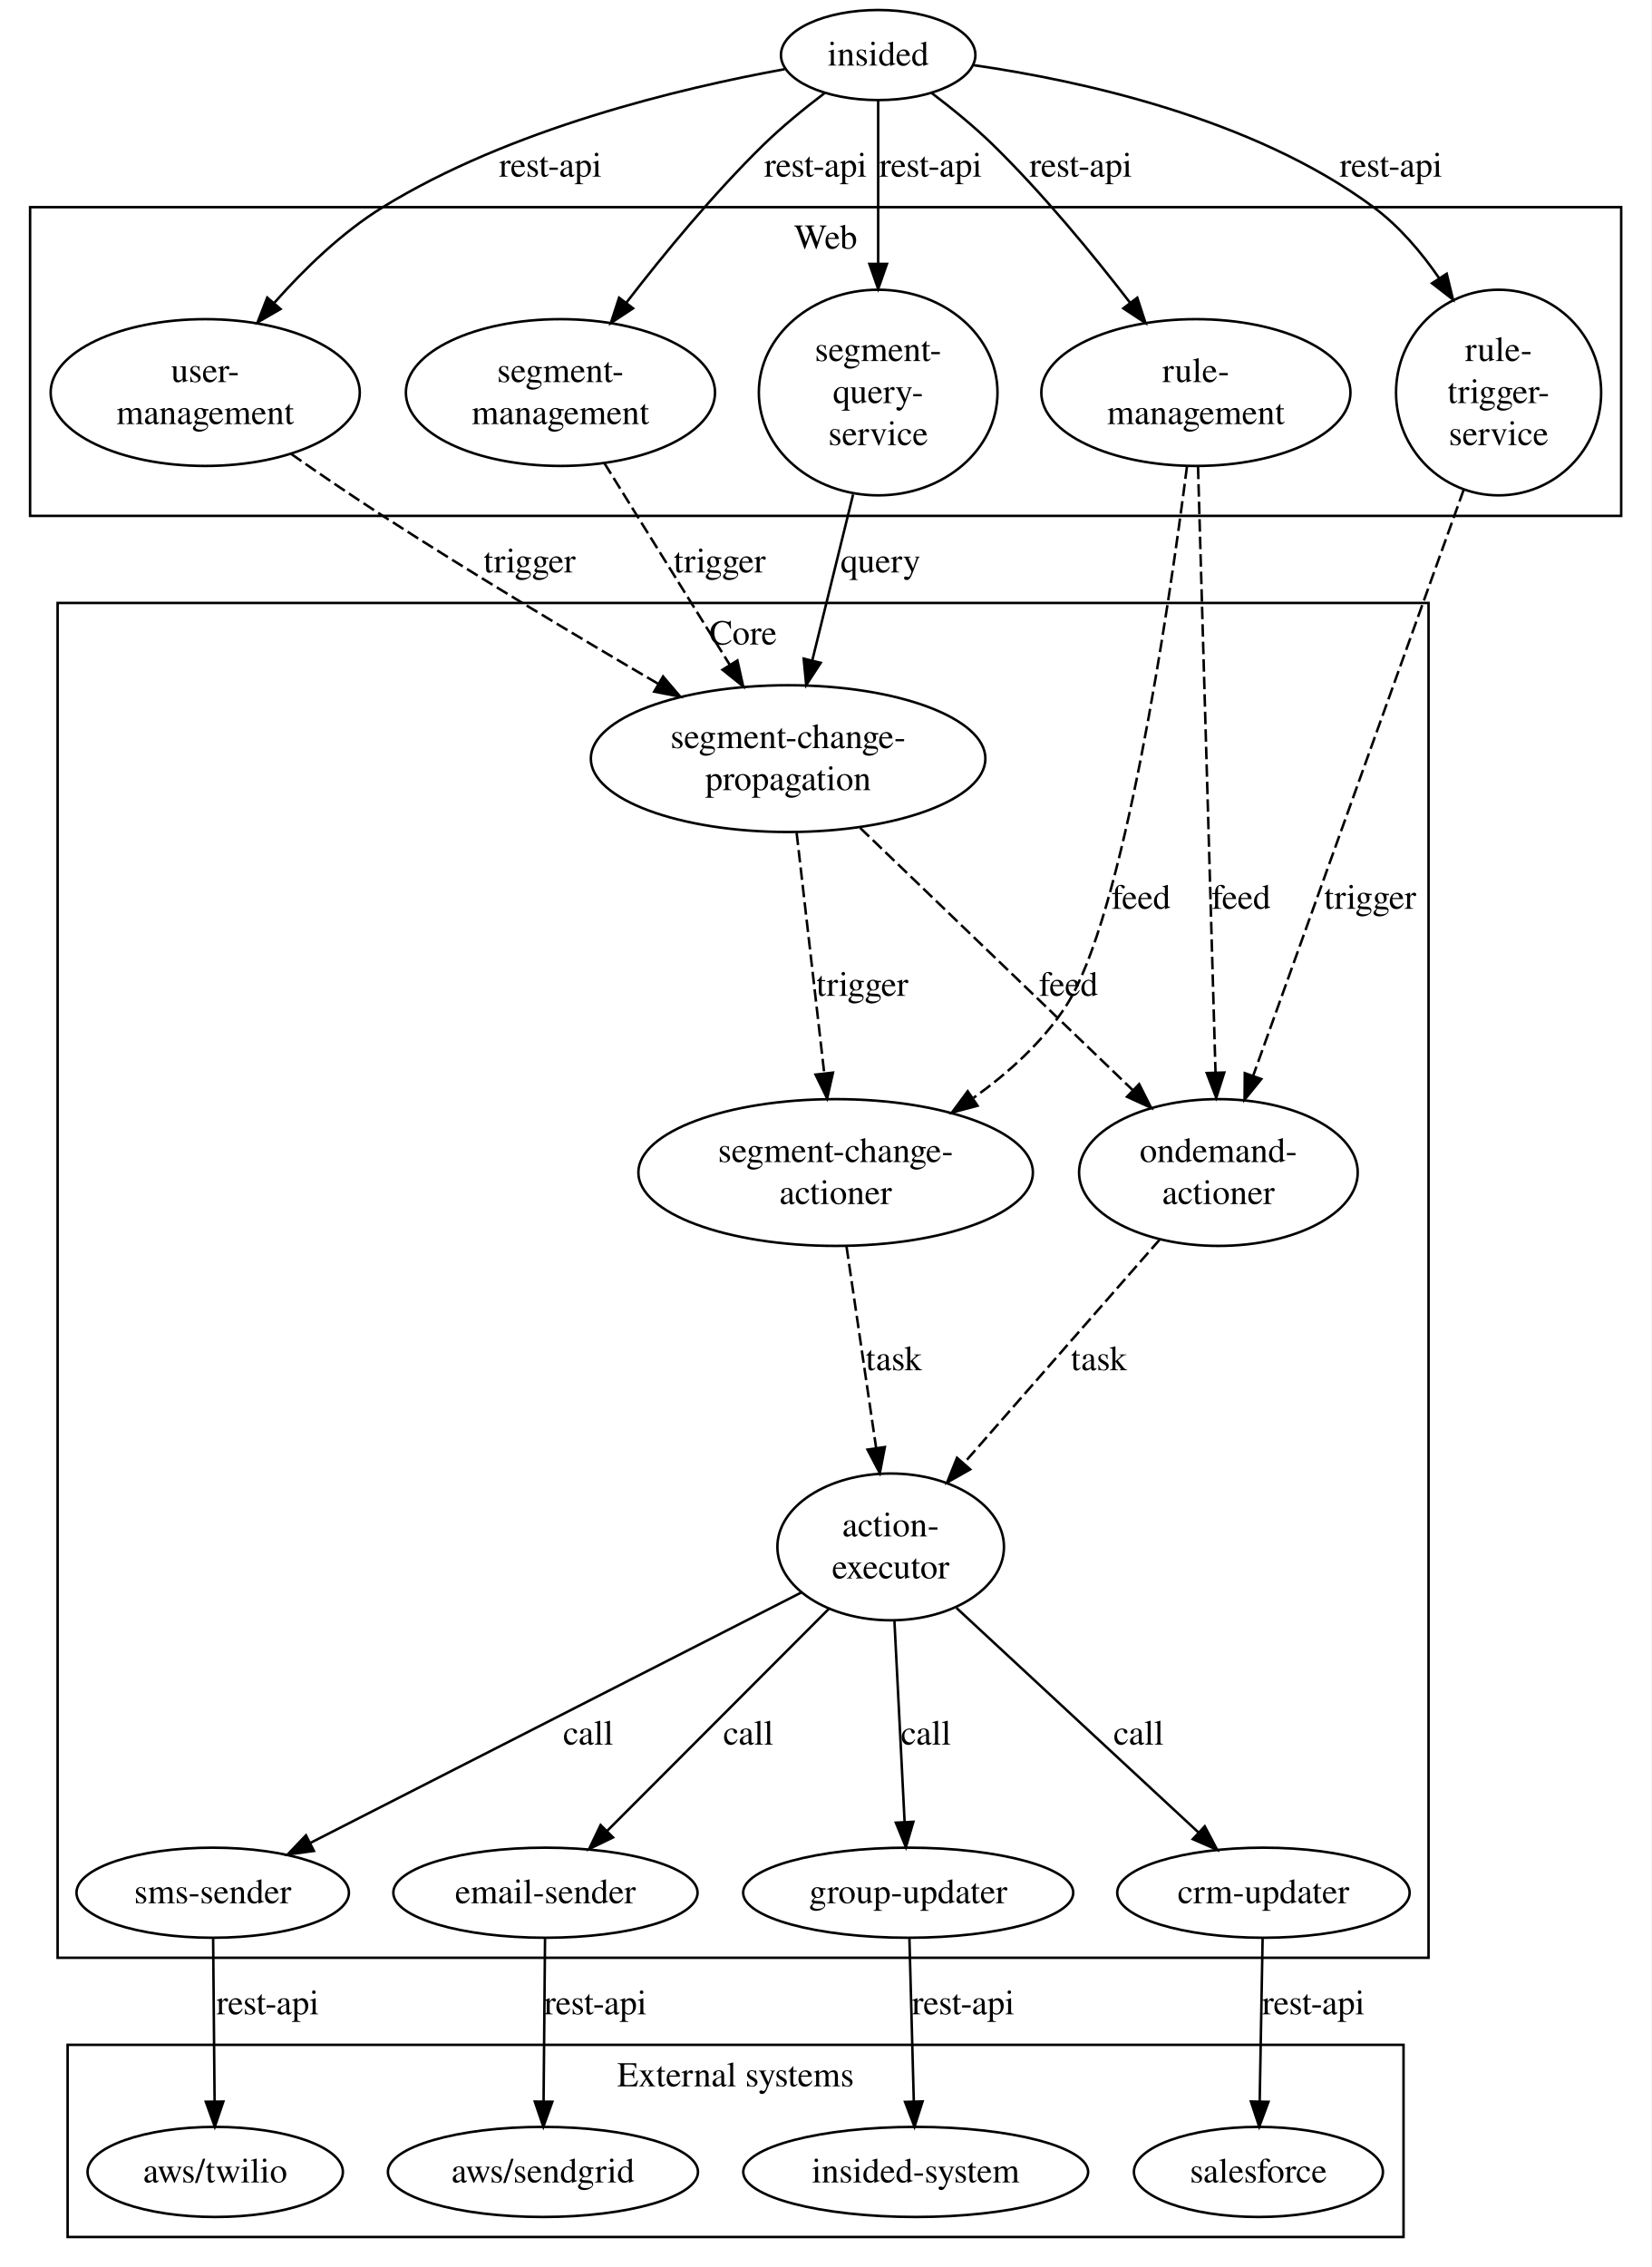
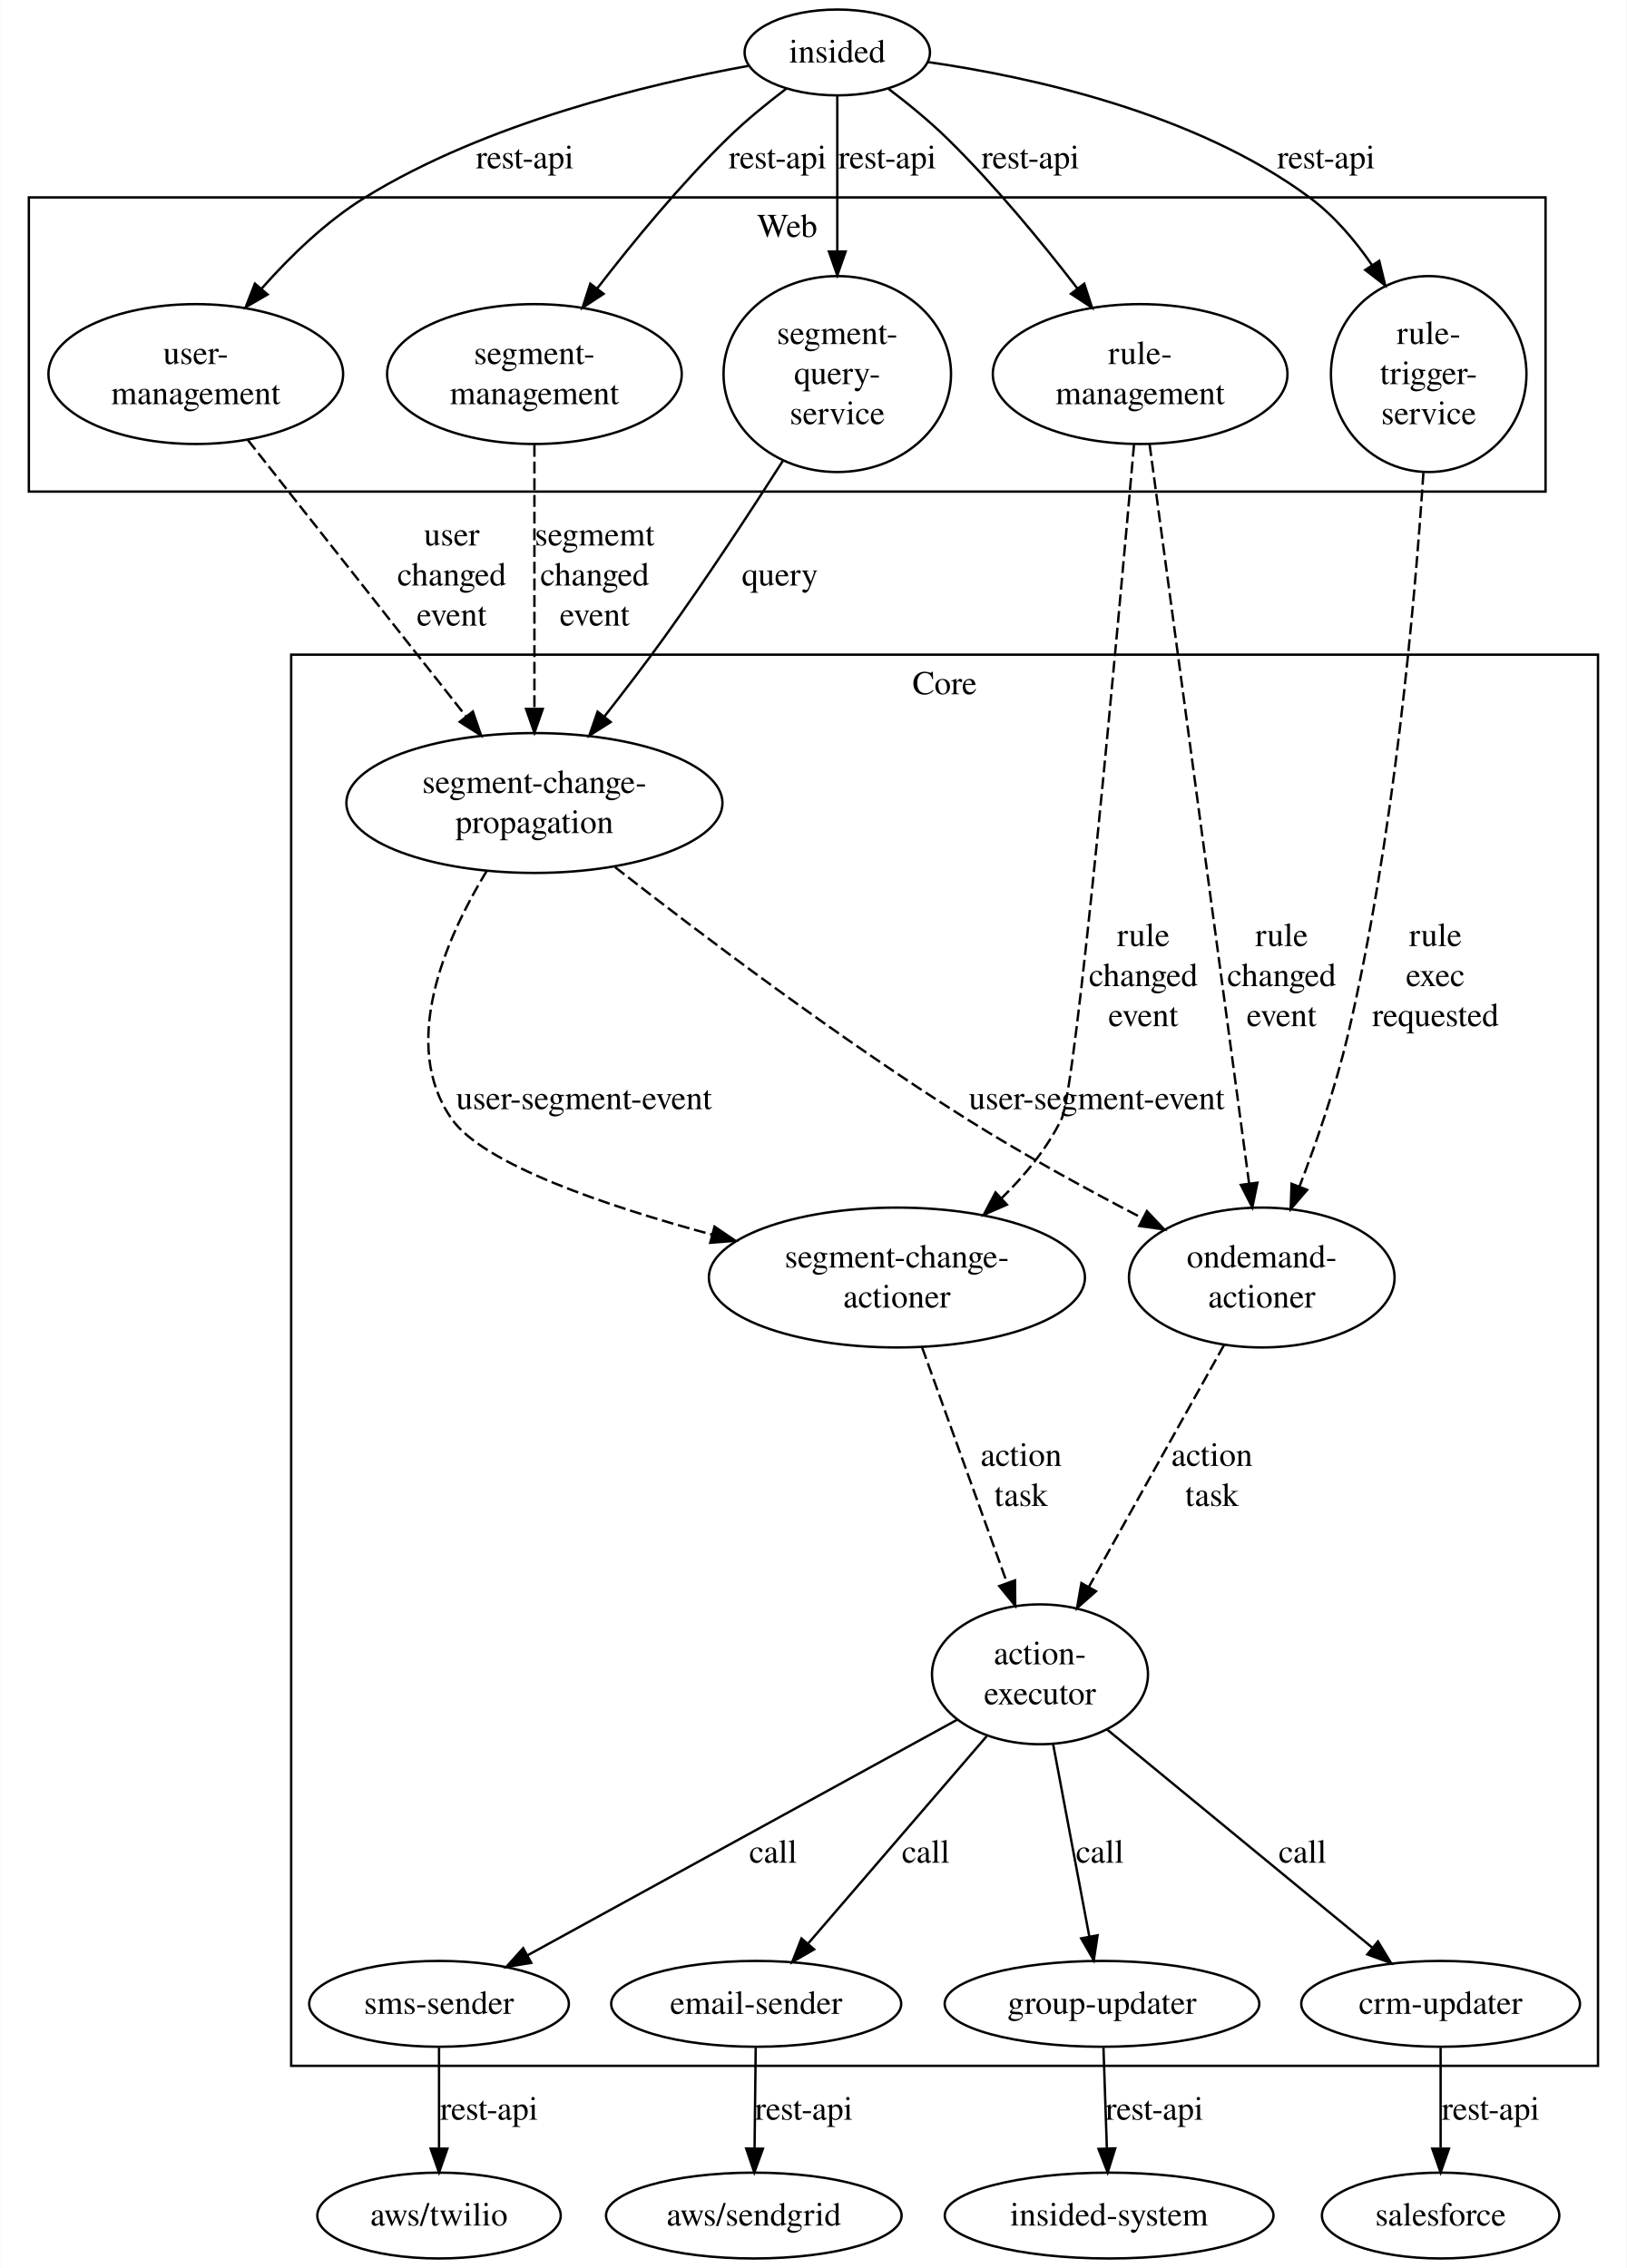
- <svg xmlns="http://www.w3.org/2000/svg" width="660pt" height="906pt" viewBox="0.00 0.00 660.00 906.08">
-   <g id="graph0" class="graph" transform="scale(1 1) rotate(0) translate(4 902.0839)">
-     <polygon fill="#ffffff" stroke="transparent" points="-4,4 -4,-902.084 656,-902.084 656,4 -4,4" />
+ <svg xmlns="http://www.w3.org/2000/svg" width="682pt" height="951pt" viewBox="0.00 0.00 682.00 951.28">
+   <g id="graph0" class="graph" transform="scale(1 1) rotate(0) translate(4 947.2839)">
+     <polygon fill="#ffffff" stroke="transparent" points="-4,4 -4,-947.284 678,-947.284 678,4 -4,4" />
    <g id="clust1" class="cluster">
-       <polygon fill="none" stroke="#000000" points="8,-695.894 8,-819.284 644,-819.284 644,-695.894 8,-695.894" />
-       <text text-anchor="middle" x="326" y="-802.684" font-family="Times,serif" font-size="14.00" fill="#000000">Web</text>
+       <polygon fill="none" stroke="#000000" points="8,-741.094 8,-864.484 644,-864.484 644,-741.094 8,-741.094" />
+       <text text-anchor="middle" x="326" y="-847.884" font-family="Times,serif" font-size="14.00" fill="#000000">Web</text>
    </g>
    <g id="clust2" class="cluster">
-       <polygon fill="none" stroke="#000000" points="19,-119.6 19,-661.094 567,-661.094 567,-119.6 19,-119.6" />
-       <text text-anchor="middle" x="293" y="-644.494" font-family="Times,serif" font-size="14.00" fill="#000000">Core</text>
-     </g>
-     <g id="clust3" class="cluster">
-       <polygon fill="none" stroke="#000000" points="23,-8 23,-84.8 557,-84.8 557,-8 23,-8" />
-       <text text-anchor="middle" x="290" y="-68.2" font-family="Times,serif" font-size="14.00" fill="#000000">External systems</text>
+       <polygon fill="none" stroke="#000000" points="118,-80.8 118,-672.694 666,-672.694 666,-80.8 118,-80.8" />
+       <text text-anchor="middle" x="392" y="-656.094" font-family="Times,serif" font-size="14.00" fill="#000000">Core</text>
    </g>
    <g id="node1" class="node">
-       <ellipse fill="none" stroke="#000000" cx="347" cy="-880.084" rx="38.863" ry="18" />
-       <text text-anchor="middle" x="347" y="-875.884" font-family="Times,serif" font-size="14.00" fill="#000000">insided</text>
+       <ellipse fill="none" stroke="#000000" cx="347" cy="-925.284" rx="38.863" ry="18" />
+       <text text-anchor="middle" x="347" y="-921.084" font-family="Times,serif" font-size="14.00" fill="#000000">insided</text>
    </g>
    <g id="node2" class="node">
-       <ellipse fill="none" stroke="#000000" cx="595" cy="-745.189" rx="40.993" ry="41.091" />
-       <text text-anchor="middle" x="595" y="-757.789" font-family="Times,serif" font-size="14.00" fill="#000000">rule-</text>
-       <text text-anchor="middle" x="595" y="-740.989" font-family="Times,serif" font-size="14.00" fill="#000000">trigger-</text>
-       <text text-anchor="middle" x="595" y="-724.189" font-family="Times,serif" font-size="14.00" fill="#000000">service</text>
+       <ellipse fill="none" stroke="#000000" cx="595" cy="-790.389" rx="40.993" ry="41.091" />
+       <text text-anchor="middle" x="595" y="-802.989" font-family="Times,serif" font-size="14.00" fill="#000000">rule-</text>
+       <text text-anchor="middle" x="595" y="-786.189" font-family="Times,serif" font-size="14.00" fill="#000000">trigger-</text>
+       <text text-anchor="middle" x="595" y="-769.389" font-family="Times,serif" font-size="14.00" fill="#000000">service</text>
    </g>
    <g id="edge1" class="edge">
-       <path fill="none" stroke="#000000" d="M385.04,-876.054C427.605,-869.921 496.89,-854.922 545,-819.284 555.233,-811.704 564.044,-801.37 571.292,-790.826" />
-       <polygon fill="#000000" stroke="#000000" points="574.268,-792.669 576.767,-782.374 568.393,-788.864 574.268,-792.669" />
-       <text text-anchor="middle" x="551.988" y="-831.484" font-family="Times,serif" font-size="14.00" fill="#000000">rest-api</text>
+       <path fill="none" stroke="#000000" d="M385.04,-921.254C427.605,-915.121 496.89,-900.122 545,-864.484 555.233,-856.904 564.044,-846.569 571.292,-836.026" />
+       <polygon fill="#000000" stroke="#000000" points="574.268,-837.87 576.767,-827.574 568.393,-834.064 574.268,-837.87" />
+       <text text-anchor="middle" x="551.988" y="-876.684" font-family="Times,serif" font-size="14.00" fill="#000000">rest-api</text>
    </g>
    <g id="node3" class="node">
-       <ellipse fill="none" stroke="#000000" cx="474" cy="-745.189" rx="61.787" ry="29.331" />
-       <text text-anchor="middle" x="474" y="-749.389" font-family="Times,serif" font-size="14.00" fill="#000000">rule-</text>
-       <text text-anchor="middle" x="474" y="-732.589" font-family="Times,serif" font-size="14.00" fill="#000000">management</text>
+       <ellipse fill="none" stroke="#000000" cx="474" cy="-790.389" rx="61.787" ry="29.331" />
+       <text text-anchor="middle" x="474" y="-794.589" font-family="Times,serif" font-size="14.00" fill="#000000">rule-</text>
+       <text text-anchor="middle" x="474" y="-777.789" font-family="Times,serif" font-size="14.00" fill="#000000">management</text>
    </g>
    <g id="edge2" class="edge">
-       <path fill="none" stroke="#000000" d="M368.419,-864.88C376.454,-858.782 385.46,-851.458 393,-844.084 412.853,-824.667 432.649,-800.606 447.702,-781.078" />
-       <polygon fill="#000000" stroke="#000000" points="450.57,-783.088 453.849,-773.014 445.003,-778.845 450.57,-783.088" />
-       <text text-anchor="middle" x="427.988" y="-831.484" font-family="Times,serif" font-size="14.00" fill="#000000">rest-api</text>
+       <path fill="none" stroke="#000000" d="M368.419,-910.08C376.454,-903.982 385.46,-896.658 393,-889.284 412.853,-869.867 432.649,-845.806 447.702,-826.278" />
+       <polygon fill="#000000" stroke="#000000" points="450.57,-828.288 453.849,-818.213 445.003,-824.045 450.57,-828.288" />
+       <text text-anchor="middle" x="427.988" y="-876.684" font-family="Times,serif" font-size="14.00" fill="#000000">rest-api</text>
    </g>
    <g id="node4" class="node">
-       <ellipse fill="none" stroke="#000000" cx="78" cy="-745.189" rx="61.787" ry="29.331" />
-       <text text-anchor="middle" x="78" y="-749.389" font-family="Times,serif" font-size="14.00" fill="#000000">user-</text>
-       <text text-anchor="middle" x="78" y="-732.589" font-family="Times,serif" font-size="14.00" fill="#000000">management</text>
+       <ellipse fill="none" stroke="#000000" cx="78" cy="-790.389" rx="61.787" ry="29.331" />
+       <text text-anchor="middle" x="78" y="-794.589" font-family="Times,serif" font-size="14.00" fill="#000000">user-</text>
+       <text text-anchor="middle" x="78" y="-777.789" font-family="Times,serif" font-size="14.00" fill="#000000">management</text>
    </g>
    <g id="edge3" class="edge">
-       <path fill="none" stroke="#000000" d="M309.633,-874.436C267.983,-866.87 199.816,-850.603 149,-819.284 132.771,-809.282 117.705,-794.697 105.665,-781.107" />
-       <polygon fill="#000000" stroke="#000000" points="108.106,-778.576 98.94,-773.263 102.791,-783.133 108.106,-778.576" />
-       <text text-anchor="middle" x="215.988" y="-831.484" font-family="Times,serif" font-size="14.00" fill="#000000">rest-api</text>
+       <path fill="none" stroke="#000000" d="M309.633,-919.636C267.983,-912.07 199.816,-895.803 149,-864.484 132.771,-854.482 117.705,-839.897 105.665,-826.307" />
+       <polygon fill="#000000" stroke="#000000" points="108.106,-823.776 98.94,-818.463 102.791,-828.333 108.106,-823.776" />
+       <text text-anchor="middle" x="215.988" y="-876.684" font-family="Times,serif" font-size="14.00" fill="#000000">rest-api</text>
    </g>
    <g id="node5" class="node">
-       <ellipse fill="none" stroke="#000000" cx="220" cy="-745.189" rx="61.787" ry="29.331" />
-       <text text-anchor="middle" x="220" y="-749.389" font-family="Times,serif" font-size="14.00" fill="#000000">segment-</text>
-       <text text-anchor="middle" x="220" y="-732.589" font-family="Times,serif" font-size="14.00" fill="#000000">management</text>
+       <ellipse fill="none" stroke="#000000" cx="220" cy="-790.389" rx="61.787" ry="29.331" />
+       <text text-anchor="middle" x="220" y="-794.589" font-family="Times,serif" font-size="14.00" fill="#000000">segment-</text>
+       <text text-anchor="middle" x="220" y="-777.789" font-family="Times,serif" font-size="14.00" fill="#000000">management</text>
    </g>
    <g id="edge4" class="edge">
-       <path fill="none" stroke="#000000" d="M325.594,-864.878C317.562,-858.78 308.561,-851.456 301.024,-844.084 281.17,-824.664 261.368,-800.602 246.31,-781.076" />
-       <polygon fill="#000000" stroke="#000000" points="249.007,-778.841 240.16,-773.011 243.441,-783.086 249.007,-778.841" />
-       <text text-anchor="middle" x="321.988" y="-831.484" font-family="Times,serif" font-size="14.00" fill="#000000">rest-api</text>
+       <path fill="none" stroke="#000000" d="M325.594,-910.078C317.562,-903.98 308.561,-896.656 301.024,-889.284 281.17,-869.864 261.368,-845.802 246.31,-826.275" />
+       <polygon fill="#000000" stroke="#000000" points="249.007,-824.041 240.16,-818.211 243.441,-828.285 249.007,-824.041" />
+       <text text-anchor="middle" x="321.988" y="-876.684" font-family="Times,serif" font-size="14.00" fill="#000000">rest-api</text>
    </g>
    <g id="node6" class="node">
-       <ellipse fill="none" stroke="#000000" cx="347" cy="-745.189" rx="47.699" ry="41.091" />
-       <text text-anchor="middle" x="347" y="-757.789" font-family="Times,serif" font-size="14.00" fill="#000000">segment-</text>
-       <text text-anchor="middle" x="347" y="-740.989" font-family="Times,serif" font-size="14.00" fill="#000000">query-</text>
-       <text text-anchor="middle" x="347" y="-724.189" font-family="Times,serif" font-size="14.00" fill="#000000">service</text>
+       <ellipse fill="none" stroke="#000000" cx="347" cy="-790.389" rx="47.699" ry="41.091" />
+       <text text-anchor="middle" x="347" y="-802.989" font-family="Times,serif" font-size="14.00" fill="#000000">segment-</text>
+       <text text-anchor="middle" x="347" y="-786.189" font-family="Times,serif" font-size="14.00" fill="#000000">query-</text>
+       <text text-anchor="middle" x="347" y="-769.389" font-family="Times,serif" font-size="14.00" fill="#000000">service</text>
    </g>
    <g id="edge5" class="edge">
-       <path fill="none" stroke="#000000" d="M347,-861.891C347,-845.24 347,-819.783 347,-796.889" />
-       <polygon fill="#000000" stroke="#000000" points="350.5,-796.591 347,-786.591 343.5,-796.591 350.5,-796.591" />
-       <text text-anchor="middle" x="367.988" y="-831.484" font-family="Times,serif" font-size="14.00" fill="#000000">rest-api</text>
+       <path fill="none" stroke="#000000" d="M347,-907.091C347,-890.44 347,-864.983 347,-842.089" />
+       <polygon fill="#000000" stroke="#000000" points="350.5,-841.792 347,-831.792 343.5,-841.792 350.5,-841.792" />
+       <text text-anchor="middle" x="367.988" y="-876.684" font-family="Times,serif" font-size="14.00" fill="#000000">rest-api</text>
    </g>
    <g id="node7" class="node">
-       <ellipse fill="none" stroke="#000000" cx="483" cy="-433.447" rx="55.696" ry="29.331" />
-       <text text-anchor="middle" x="483" y="-437.647" font-family="Times,serif" font-size="14.00" fill="#000000">ondemand-</text>
-       <text text-anchor="middle" x="483" y="-420.847" font-family="Times,serif" font-size="14.00" fill="#000000">actioner</text>
+       <ellipse fill="none" stroke="#000000" cx="525" cy="-411.447" rx="55.696" ry="29.331" />
+       <text text-anchor="middle" x="525" y="-415.647" font-family="Times,serif" font-size="14.00" fill="#000000">ondemand-</text>
+       <text text-anchor="middle" x="525" y="-398.847" font-family="Times,serif" font-size="14.00" fill="#000000">actioner</text>
    </g>
    <g id="edge6" class="edge">
-       <path fill="none" stroke="#000000" stroke-dasharray="5,2" d="M581.042,-706.337C559.489,-646.348 518.358,-531.862 496.863,-472.034" />
-       <polygon fill="#000000" stroke="#000000" points="500.138,-470.797 493.463,-462.569 493.55,-473.164 500.138,-470.797" />
-       <text text-anchor="middle" x="543.659" y="-538.863" font-family="Times,serif" font-size="14.00" fill="#000000">trigger</text>
+       <path fill="none" stroke="#000000" stroke-dasharray="5,2" d="M592.776,-748.951C589.195,-694.232 580.471,-595.162 561,-512.663 555.966,-491.331 547.967,-468.256 540.787,-449.532" />
+       <polygon fill="#000000" stroke="#000000" points="544.028,-448.209 537.127,-440.17 537.508,-450.758 544.028,-448.209" />
+       <text text-anchor="middle" x="597.82" y="-550.463" font-family="Times,serif" font-size="14.00" fill="#000000">rule</text>
+       <text text-anchor="middle" x="597.82" y="-533.663" font-family="Times,serif" font-size="14.00" fill="#000000">exec</text>
+       <text text-anchor="middle" x="597.82" y="-516.863" font-family="Times,serif" font-size="14.00" fill="#000000">requested</text>
    </g>
    <g id="edge9" class="edge">
-       <path fill="none" stroke="#000000" stroke-dasharray="5,2" d="M474.855,-715.58C476.48,-659.288 480.016,-536.797 481.848,-473.341" />
-       <polygon fill="#000000" stroke="#000000" points="485.348,-473.411 482.138,-463.314 478.351,-473.209 485.348,-473.411" />
-       <text text-anchor="middle" x="492.045" y="-538.863" font-family="Times,serif" font-size="14.00" fill="#000000">feed</text>
+       <path fill="none" stroke="#000000" stroke-dasharray="5,2" d="M477.959,-760.969C487.046,-693.457 509.4,-527.36 519.676,-451.006" />
+       <polygon fill="#000000" stroke="#000000" points="523.178,-451.225 521.043,-440.848 516.24,-450.292 523.178,-451.225" />
+       <text text-anchor="middle" x="533.322" y="-550.463" font-family="Times,serif" font-size="14.00" fill="#000000">rule</text>
+       <text text-anchor="middle" x="533.322" y="-533.663" font-family="Times,serif" font-size="14.00" fill="#000000">changed</text>
+       <text text-anchor="middle" x="533.322" y="-516.863" font-family="Times,serif" font-size="14.00" fill="#000000">event</text>
    </g>
    <g id="node9" class="node">
-       <ellipse fill="none" stroke="#000000" cx="330" cy="-433.447" rx="78.855" ry="29.331" />
-       <text text-anchor="middle" x="330" y="-437.647" font-family="Times,serif" font-size="14.00" fill="#000000">segment-change-</text>
-       <text text-anchor="middle" x="330" y="-420.847" font-family="Times,serif" font-size="14.00" fill="#000000">actioner</text>
+       <ellipse fill="none" stroke="#000000" cx="372" cy="-411.447" rx="78.855" ry="29.331" />
+       <text text-anchor="middle" x="372" y="-415.647" font-family="Times,serif" font-size="14.00" fill="#000000">segment-change-</text>
+       <text text-anchor="middle" x="372" y="-398.847" font-family="Times,serif" font-size="14.00" fill="#000000">actioner</text>
    </g>
    <g id="edge13" class="edge">
-       <path fill="none" stroke="#000000" stroke-dasharray="5,2" d="M470.439,-715.659C463.118,-658.523 445.104,-535.344 422,-499.863 412.653,-485.508 399.042,-473.243 385.141,-463.303" />
-       <polygon fill="#000000" stroke="#000000" points="386.722,-460.146 376.484,-457.417 382.786,-465.934 386.722,-460.146" />
-       <text text-anchor="middle" x="452.045" y="-538.863" font-family="Times,serif" font-size="14.00" fill="#000000">feed</text>
+       <path fill="none" stroke="#000000" stroke-dasharray="5,2" d="M471.421,-760.724C464.779,-685.16 447.172,-490.483 441,-477.863 435.005,-465.603 425.761,-454.377 415.968,-444.783" />
+       <polygon fill="#000000" stroke="#000000" points="418.127,-442.012 408.417,-437.774 413.365,-447.142 418.127,-442.012" />
+       <text text-anchor="middle" x="475.322" y="-550.463" font-family="Times,serif" font-size="14.00" fill="#000000">rule</text>
+       <text text-anchor="middle" x="475.322" y="-533.663" font-family="Times,serif" font-size="14.00" fill="#000000">changed</text>
+       <text text-anchor="middle" x="475.322" y="-516.863" font-family="Times,serif" font-size="14.00" fill="#000000">event</text>
    </g>
    <g id="node8" class="node">
-       <ellipse fill="none" stroke="#000000" cx="311" cy="-598.878" rx="78.855" ry="29.331" />
-       <text text-anchor="middle" x="311" y="-603.078" font-family="Times,serif" font-size="14.00" fill="#000000">segment-change-</text>
-       <text text-anchor="middle" x="311" y="-586.278" font-family="Times,serif" font-size="14.00" fill="#000000">propagation</text>
+       <ellipse fill="none" stroke="#000000" cx="220" cy="-610.478" rx="78.855" ry="29.331" />
+       <text text-anchor="middle" x="220" y="-614.678" font-family="Times,serif" font-size="14.00" fill="#000000">segment-change-</text>
+       <text text-anchor="middle" x="220" y="-597.878" font-family="Times,serif" font-size="14.00" fill="#000000">propagation</text>
    </g>
    <g id="edge10" class="edge">
-       <path fill="none" stroke="#000000" stroke-dasharray="5,2" d="M112.352,-720.647C123.887,-712.592 136.897,-703.707 149,-695.894 185.253,-672.491 227.052,-647.507 259.111,-628.754" />
-       <polygon fill="#000000" stroke="#000000" points="261.009,-631.699 267.882,-623.636 257.481,-625.653 261.009,-631.699" />
-       <text text-anchor="middle" x="207.659" y="-673.294" font-family="Times,serif" font-size="14.00" fill="#000000">trigger</text>
+       <path fill="none" stroke="#000000" stroke-dasharray="5,2" d="M99.876,-762.672C124.436,-731.555 164.378,-680.95 191.396,-646.719" />
+       <polygon fill="#000000" stroke="#000000" points="194.182,-648.838 197.63,-638.821 188.687,-644.502 194.182,-648.838" />
+       <text text-anchor="middle" x="185.322" y="-718.494" font-family="Times,serif" font-size="14.00" fill="#000000">user</text>
+       <text text-anchor="middle" x="185.322" y="-701.694" font-family="Times,serif" font-size="14.00" fill="#000000">changed</text>
+       <text text-anchor="middle" x="185.322" y="-684.894" font-family="Times,serif" font-size="14.00" fill="#000000">event</text>
    </g>
    <g id="edge7" class="edge">
-       <path fill="none" stroke="#000000" stroke-dasharray="5,2" d="M237.546,-716.979C251.822,-694.026 272.092,-661.435 287.724,-636.302" />
-       <polygon fill="#000000" stroke="#000000" points="290.732,-638.092 293.042,-627.752 284.788,-634.395 290.732,-638.092" />
-       <text text-anchor="middle" x="283.659" y="-673.294" font-family="Times,serif" font-size="14.00" fill="#000000">trigger</text>
+       <path fill="none" stroke="#000000" stroke-dasharray="5,2" d="M220,-760.68C220,-730.511 220,-683.609 220,-650.249" />
+       <polygon fill="#000000" stroke="#000000" points="223.5,-649.932 220,-639.932 216.5,-649.932 223.5,-649.932" />
+       <text text-anchor="middle" x="245.273" y="-718.494" font-family="Times,serif" font-size="14.00" fill="#000000">segmemt</text>
+       <text text-anchor="middle" x="245.273" y="-701.694" font-family="Times,serif" font-size="14.00" fill="#000000">changed</text>
+       <text text-anchor="middle" x="245.273" y="-684.894" font-family="Times,serif" font-size="14.00" fill="#000000">event</text>
    </g>
    <g id="edge8" class="edge">
-       <path fill="none" stroke="#000000" d="M336.972,-704.433C331.882,-683.746 325.726,-658.726 320.685,-638.239" />
-       <polygon fill="#000000" stroke="#000000" points="324.024,-637.16 318.236,-628.286 317.226,-638.832 324.024,-637.16" />
-       <text text-anchor="middle" x="347.938" y="-673.294" font-family="Times,serif" font-size="14.00" fill="#000000">query</text>
+       <path fill="none" stroke="#000000" d="M324.235,-754.06C310.427,-732.447 292.204,-704.658 275,-680.694 266.94,-669.467 257.815,-657.534 249.347,-646.752" />
+       <polygon fill="#000000" stroke="#000000" points="251.977,-644.434 243.029,-638.762 246.486,-648.777 251.977,-644.434" />
+       <text text-anchor="middle" x="322.938" y="-701.694" font-family="Times,serif" font-size="14.00" fill="#000000">query</text>
    </g>
    <g id="node10" class="node">
-       <ellipse fill="none" stroke="#000000" cx="352" cy="-283.816" rx="45.286" ry="29.331" />
-       <text text-anchor="middle" x="352" y="-288.016" font-family="Times,serif" font-size="14.00" fill="#000000">action-</text>
-       <text text-anchor="middle" x="352" y="-271.216" font-family="Times,serif" font-size="14.00" fill="#000000">executor</text>
+       <ellipse fill="none" stroke="#000000" cx="432" cy="-245.016" rx="45.286" ry="29.331" />
+       <text text-anchor="middle" x="432" y="-249.216" font-family="Times,serif" font-size="14.00" fill="#000000">action-</text>
+       <text text-anchor="middle" x="432" y="-232.416" font-family="Times,serif" font-size="14.00" fill="#000000">executor</text>
    </g>
    <g id="edge15" class="edge">
-       <path fill="none" stroke="#000000" stroke-dasharray="5,2" d="M459.58,-406.696C437.677,-381.678 404.887,-344.224 381.267,-317.246" />
-       <polygon fill="#000000" stroke="#000000" points="383.781,-314.803 374.56,-309.585 378.514,-319.414 383.781,-314.803" />
-       <text text-anchor="middle" x="435.275" y="-354.431" font-family="Times,serif" font-size="14.00" fill="#000000">task</text>
+       <path fill="none" stroke="#000000" stroke-dasharray="5,2" d="M509.224,-383.214C493.632,-355.311 469.697,-312.478 452.61,-281.898" />
+       <polygon fill="#000000" stroke="#000000" points="455.477,-279.854 447.543,-272.832 449.366,-283.268 455.477,-279.854" />
+       <text text-anchor="middle" x="504.105" y="-332.431" font-family="Times,serif" font-size="14.00" fill="#000000">action</text>
+       <text text-anchor="middle" x="504.105" y="-315.631" font-family="Times,serif" font-size="14.00" fill="#000000">task</text>
    </g>
    <g id="edge11" class="edge">
-       <path fill="none" stroke="#000000" stroke-dasharray="5,2" d="M339.789,-571.189C369.802,-542.321 416.83,-497.09 448.736,-466.402" />
-       <polygon fill="#000000" stroke="#000000" points="451.321,-468.772 456.102,-459.318 446.469,-463.727 451.321,-468.772" />
-       <text text-anchor="middle" x="423.045" y="-504.063" font-family="Times,serif" font-size="14.00" fill="#000000">feed</text>
+       <path fill="none" stroke="#000000" stroke-dasharray="5,2" d="M253.78,-583.593C289.482,-555.706 347.915,-511.547 401.384,-477.863 424.936,-463.025 452.089,-448.202 474.937,-436.337" />
+       <polygon fill="#000000" stroke="#000000" points="476.829,-439.299 484.115,-431.608 473.623,-433.077 476.829,-439.299" />
+       <text text-anchor="middle" x="455.808" y="-482.063" font-family="Times,serif" font-size="14.00" fill="#000000">user-segment-event</text>
    </g>
    <g id="edge12" class="edge">
-       <path fill="none" stroke="#000000" stroke-dasharray="5,2" d="M314.397,-569.302C317.481,-542.45 322.053,-502.64 325.452,-473.048" />
-       <polygon fill="#000000" stroke="#000000" points="328.937,-473.379 326.601,-463.045 321.982,-472.58 328.937,-473.379" />
-       <text text-anchor="middle" x="340.659" y="-504.063" font-family="Times,serif" font-size="14.00" fill="#000000">trigger</text>
+       <path fill="none" stroke="#000000" stroke-dasharray="5,2" d="M199.95,-581.91C182.564,-553.272 163.367,-509.068 185.384,-477.863 198.683,-459.014 249.293,-441.681 294.456,-429.452" />
+       <polygon fill="#000000" stroke="#000000" points="295.524,-432.789 304.293,-426.843 293.73,-426.023 295.524,-432.789" />
+       <text text-anchor="middle" x="240.808" y="-482.063" font-family="Times,serif" font-size="14.00" fill="#000000">user-segment-event</text>
    </g>
    <g id="edge14" class="edge">
-       <path fill="none" stroke="#000000" stroke-dasharray="5,2" d="M334.346,-403.885C337.736,-380.829 342.476,-348.589 346.192,-323.321" />
-       <polygon fill="#000000" stroke="#000000" points="349.671,-323.719 347.663,-313.317 342.745,-322.701 349.671,-323.719" />
-       <text text-anchor="middle" x="353.275" y="-354.431" font-family="Times,serif" font-size="14.00" fill="#000000">task</text>
+       <path fill="none" stroke="#000000" stroke-dasharray="5,2" d="M382.589,-382.075C392.472,-354.659 407.282,-313.579 418.111,-283.542" />
+       <polygon fill="#000000" stroke="#000000" points="421.519,-284.409 421.618,-273.815 414.933,-282.035 421.519,-284.409" />
+       <text text-anchor="middle" x="424.105" y="-332.431" font-family="Times,serif" font-size="14.00" fill="#000000">action</text>
+       <text text-anchor="middle" x="424.105" y="-315.631" font-family="Times,serif" font-size="14.00" fill="#000000">task</text>
    </g>
    <g id="node11" class="node">
-       <ellipse fill="none" stroke="#000000" cx="81" cy="-145.6" rx="54.451" ry="18" />
-       <text text-anchor="middle" x="81" y="-141.4" font-family="Times,serif" font-size="14.00" fill="#000000">sms-sender</text>
+       <ellipse fill="none" stroke="#000000" cx="180" cy="-106.8" rx="54.451" ry="18" />
+       <text text-anchor="middle" x="180" y="-102.6" font-family="Times,serif" font-size="14.00" fill="#000000">sms-sender</text>
    </g>
    <g id="edge16" class="edge">
-       <path fill="none" stroke="#000000" d="M316.293,-265.604C265.448,-239.672 172.537,-192.286 119.963,-165.472" />
-       <polygon fill="#000000" stroke="#000000" points="121.446,-162.299 110.947,-160.874 118.265,-168.535 121.446,-162.299" />
-       <text text-anchor="middle" x="231.105" y="-204.8" font-family="Times,serif" font-size="14.00" fill="#000000">call</text>
+       <path fill="none" stroke="#000000" d="M397.225,-225.942C349.912,-199.992 265.611,-153.755 217.113,-127.156" />
+       <polygon fill="#000000" stroke="#000000" points="218.653,-124.008 208.202,-122.268 215.287,-130.146 218.653,-124.008" />
+       <text text-anchor="middle" x="320.105" y="-166" font-family="Times,serif" font-size="14.00" fill="#000000">call</text>
    </g>
    <g id="node12" class="node">
-       <ellipse fill="none" stroke="#000000" cx="214" cy="-145.6" rx="60.81" ry="18" />
-       <text text-anchor="middle" x="214" y="-141.4" font-family="Times,serif" font-size="14.00" fill="#000000">email-sender</text>
+       <ellipse fill="none" stroke="#000000" cx="313" cy="-106.8" rx="60.81" ry="18" />
+       <text text-anchor="middle" x="313" y="-102.6" font-family="Times,serif" font-size="14.00" fill="#000000">email-sender</text>
    </g>
    <g id="edge17" class="edge">
-       <path fill="none" stroke="#000000" d="M327.328,-259.106C302.316,-234.054 263.828,-195.506 238.778,-170.416" />
-       <polygon fill="#000000" stroke="#000000" points="241.007,-167.696 231.465,-163.092 236.053,-172.642 241.007,-167.696" />
-       <text text-anchor="middle" x="295.105" y="-204.8" font-family="Times,serif" font-size="14.00" fill="#000000">call</text>
+       <path fill="none" stroke="#000000" d="M409.617,-219.018C388.204,-194.148 356.112,-156.874 334.871,-132.203" />
+       <polygon fill="#000000" stroke="#000000" points="337.292,-129.65 328.115,-124.356 331.987,-134.217 337.292,-129.65" />
+       <text text-anchor="middle" x="384.105" y="-166" font-family="Times,serif" font-size="14.00" fill="#000000">call</text>
    </g>
    <g id="node13" class="node">
-       <ellipse fill="none" stroke="#000000" cx="359" cy="-145.6" rx="65.975" ry="18" />
-       <text text-anchor="middle" x="359" y="-141.4" font-family="Times,serif" font-size="14.00" fill="#000000">group-updater</text>
+       <ellipse fill="none" stroke="#000000" cx="458" cy="-106.8" rx="65.975" ry="18" />
+       <text text-anchor="middle" x="458" y="-102.6" font-family="Times,serif" font-size="14.00" fill="#000000">group-updater</text>
    </g>
    <g id="edge18" class="edge">
-       <path fill="none" stroke="#000000" d="M353.502,-254.165C354.707,-230.365 356.388,-197.175 357.573,-173.775" />
-       <polygon fill="#000000" stroke="#000000" points="361.069,-173.946 358.079,-163.781 354.078,-173.591 361.069,-173.946" />
-       <text text-anchor="middle" x="366.105" y="-204.8" font-family="Times,serif" font-size="14.00" fill="#000000">call</text>
+       <path fill="none" stroke="#000000" d="M437.514,-215.704C441.986,-191.927 448.252,-158.617 452.674,-135.113" />
+       <polygon fill="#000000" stroke="#000000" points="456.153,-135.548 454.562,-125.074 449.274,-134.254 456.153,-135.548" />
+       <text text-anchor="middle" x="457.105" y="-166" font-family="Times,serif" font-size="14.00" fill="#000000">call</text>
    </g>
    <g id="node14" class="node">
-       <ellipse fill="none" stroke="#000000" cx="501" cy="-145.6" rx="58.445" ry="18" />
-       <text text-anchor="middle" x="501" y="-141.4" font-family="Times,serif" font-size="14.00" fill="#000000">crm-updater</text>
+       <ellipse fill="none" stroke="#000000" cx="600" cy="-106.8" rx="58.445" ry="18" />
+       <text text-anchor="middle" x="600" y="-102.6" font-family="Times,serif" font-size="14.00" fill="#000000">crm-updater</text>
    </g>
    <g id="edge19" class="edge">
-       <path fill="none" stroke="#000000" d="M378.295,-259.424C405.517,-234.172 447.787,-194.962 474.927,-169.786" />
-       <polygon fill="#000000" stroke="#000000" points="477.541,-172.135 482.492,-162.768 472.781,-167.003 477.541,-172.135" />
-       <text text-anchor="middle" x="451.105" y="-204.8" font-family="Times,serif" font-size="14.00" fill="#000000">call</text>
+       <path fill="none" stroke="#000000" d="M460.119,-221.881C490.988,-196.485 540.283,-155.93 571.358,-130.364" />
+       <polygon fill="#000000" stroke="#000000" points="573.727,-132.947 579.226,-123.891 569.28,-127.541 573.727,-132.947" />
+       <text text-anchor="middle" x="542.105" y="-166" font-family="Times,serif" font-size="14.00" fill="#000000">call</text>
    </g>
    <g id="node16" class="node">
-       <ellipse fill="none" stroke="#000000" cx="82" cy="-34" rx="51.038" ry="18" />
-       <text text-anchor="middle" x="82" y="-29.8" font-family="Times,serif" font-size="14.00" fill="#000000">aws/twilio</text>
+       <ellipse fill="none" stroke="#000000" cx="180" cy="-18" rx="51.038" ry="18" />
+       <text text-anchor="middle" x="180" y="-13.8" font-family="Times,serif" font-size="14.00" fill="#000000">aws/twilio</text>
    </g>
    <g id="edge21" class="edge">
-       <path fill="none" stroke="#000000" d="M81.165,-127.171C81.323,-109.539 81.564,-82.692 81.746,-62.339" />
-       <polygon fill="#000000" stroke="#000000" points="85.248,-62.117 81.838,-52.086 78.248,-62.054 85.248,-62.117" />
-       <text text-anchor="middle" x="102.988" y="-97" font-family="Times,serif" font-size="14.00" fill="#000000">rest-api</text>
+       <path fill="none" stroke="#000000" d="M180,-88.401C180,-76.295 180,-60.208 180,-46.467" />
+       <polygon fill="#000000" stroke="#000000" points="183.5,-46.072 180,-36.072 176.5,-46.072 183.5,-46.072" />
+       <text text-anchor="middle" x="200.988" y="-58.2" font-family="Times,serif" font-size="14.00" fill="#000000">rest-api</text>
    </g>
    <g id="node15" class="node">
-       <ellipse fill="none" stroke="#000000" cx="213" cy="-34" rx="61.977" ry="18" />
-       <text text-anchor="middle" x="213" y="-29.8" font-family="Times,serif" font-size="14.00" fill="#000000">aws/sendgrid</text>
+       <ellipse fill="none" stroke="#000000" cx="312" cy="-18" rx="61.977" ry="18" />
+       <text text-anchor="middle" x="312" y="-13.8" font-family="Times,serif" font-size="14.00" fill="#000000">aws/sendgrid</text>
    </g>
    <g id="edge20" class="edge">
-       <path fill="none" stroke="#000000" d="M213.835,-127.171C213.677,-109.539 213.436,-82.692 213.254,-62.339" />
-       <polygon fill="#000000" stroke="#000000" points="216.752,-62.054 213.162,-52.086 209.752,-62.117 216.752,-62.054" />
-       <text text-anchor="middle" x="233.988" y="-97" font-family="Times,serif" font-size="14.00" fill="#000000">rest-api</text>
+       <path fill="none" stroke="#000000" d="M312.793,-88.401C312.656,-76.295 312.475,-60.208 312.321,-46.467" />
+       <polygon fill="#000000" stroke="#000000" points="315.816,-46.032 312.204,-36.072 308.816,-46.111 315.816,-46.032" />
+       <text text-anchor="middle" x="332.988" y="-58.2" font-family="Times,serif" font-size="14.00" fill="#000000">rest-api</text>
    </g>
    <g id="node17" class="node">
-       <ellipse fill="none" stroke="#000000" cx="362" cy="-34" rx="68.937" ry="18" />
-       <text text-anchor="middle" x="362" y="-29.8" font-family="Times,serif" font-size="14.00" fill="#000000">insided-system</text>
+       <ellipse fill="none" stroke="#000000" cx="461" cy="-18" rx="68.937" ry="18" />
+       <text text-anchor="middle" x="461" y="-13.8" font-family="Times,serif" font-size="14.00" fill="#000000">insided-system</text>
    </g>
    <g id="edge22" class="edge">
-       <path fill="none" stroke="#000000" d="M359.495,-127.171C359.969,-109.539 360.691,-82.692 361.238,-62.339" />
-       <polygon fill="#000000" stroke="#000000" points="364.744,-62.176 361.514,-52.086 357.746,-61.988 364.744,-62.176" />
-       <text text-anchor="middle" x="380.988" y="-97" font-family="Times,serif" font-size="14.00" fill="#000000">rest-api</text>
+       <path fill="none" stroke="#000000" d="M458.622,-88.401C459.031,-76.295 459.574,-60.208 460.038,-46.467" />
+       <polygon fill="#000000" stroke="#000000" points="463.55,-46.184 460.389,-36.072 456.554,-45.948 463.55,-46.184" />
+       <text text-anchor="middle" x="479.988" y="-58.2" font-family="Times,serif" font-size="14.00" fill="#000000">rest-api</text>
    </g>
    <g id="node18" class="node">
-       <ellipse fill="none" stroke="#000000" cx="499" cy="-34" rx="49.773" ry="18" />
-       <text text-anchor="middle" x="499" y="-29.8" font-family="Times,serif" font-size="14.00" fill="#000000">salesforce</text>
+       <ellipse fill="none" stroke="#000000" cx="600" cy="-18" rx="49.773" ry="18" />
+       <text text-anchor="middle" x="600" y="-13.8" font-family="Times,serif" font-size="14.00" fill="#000000">salesforce</text>
    </g>
    <g id="edge23" class="edge">
-       <path fill="none" stroke="#000000" d="M500.67,-127.171C500.354,-109.539 499.873,-82.692 499.508,-62.339" />
-       <polygon fill="#000000" stroke="#000000" points="503.003,-62.021 499.324,-52.086 496.004,-62.147 503.003,-62.021" />
-       <text text-anchor="middle" x="520.988" y="-97" font-family="Times,serif" font-size="14.00" fill="#000000">rest-api</text>
+       <path fill="none" stroke="#000000" d="M600,-88.401C600,-76.295 600,-60.208 600,-46.467" />
+       <polygon fill="#000000" stroke="#000000" points="603.5,-46.072 600,-36.072 596.5,-46.072 603.5,-46.072" />
+       <text text-anchor="middle" x="620.988" y="-58.2" font-family="Times,serif" font-size="14.00" fill="#000000">rest-api</text>
    </g>
  </g>
</svg>
